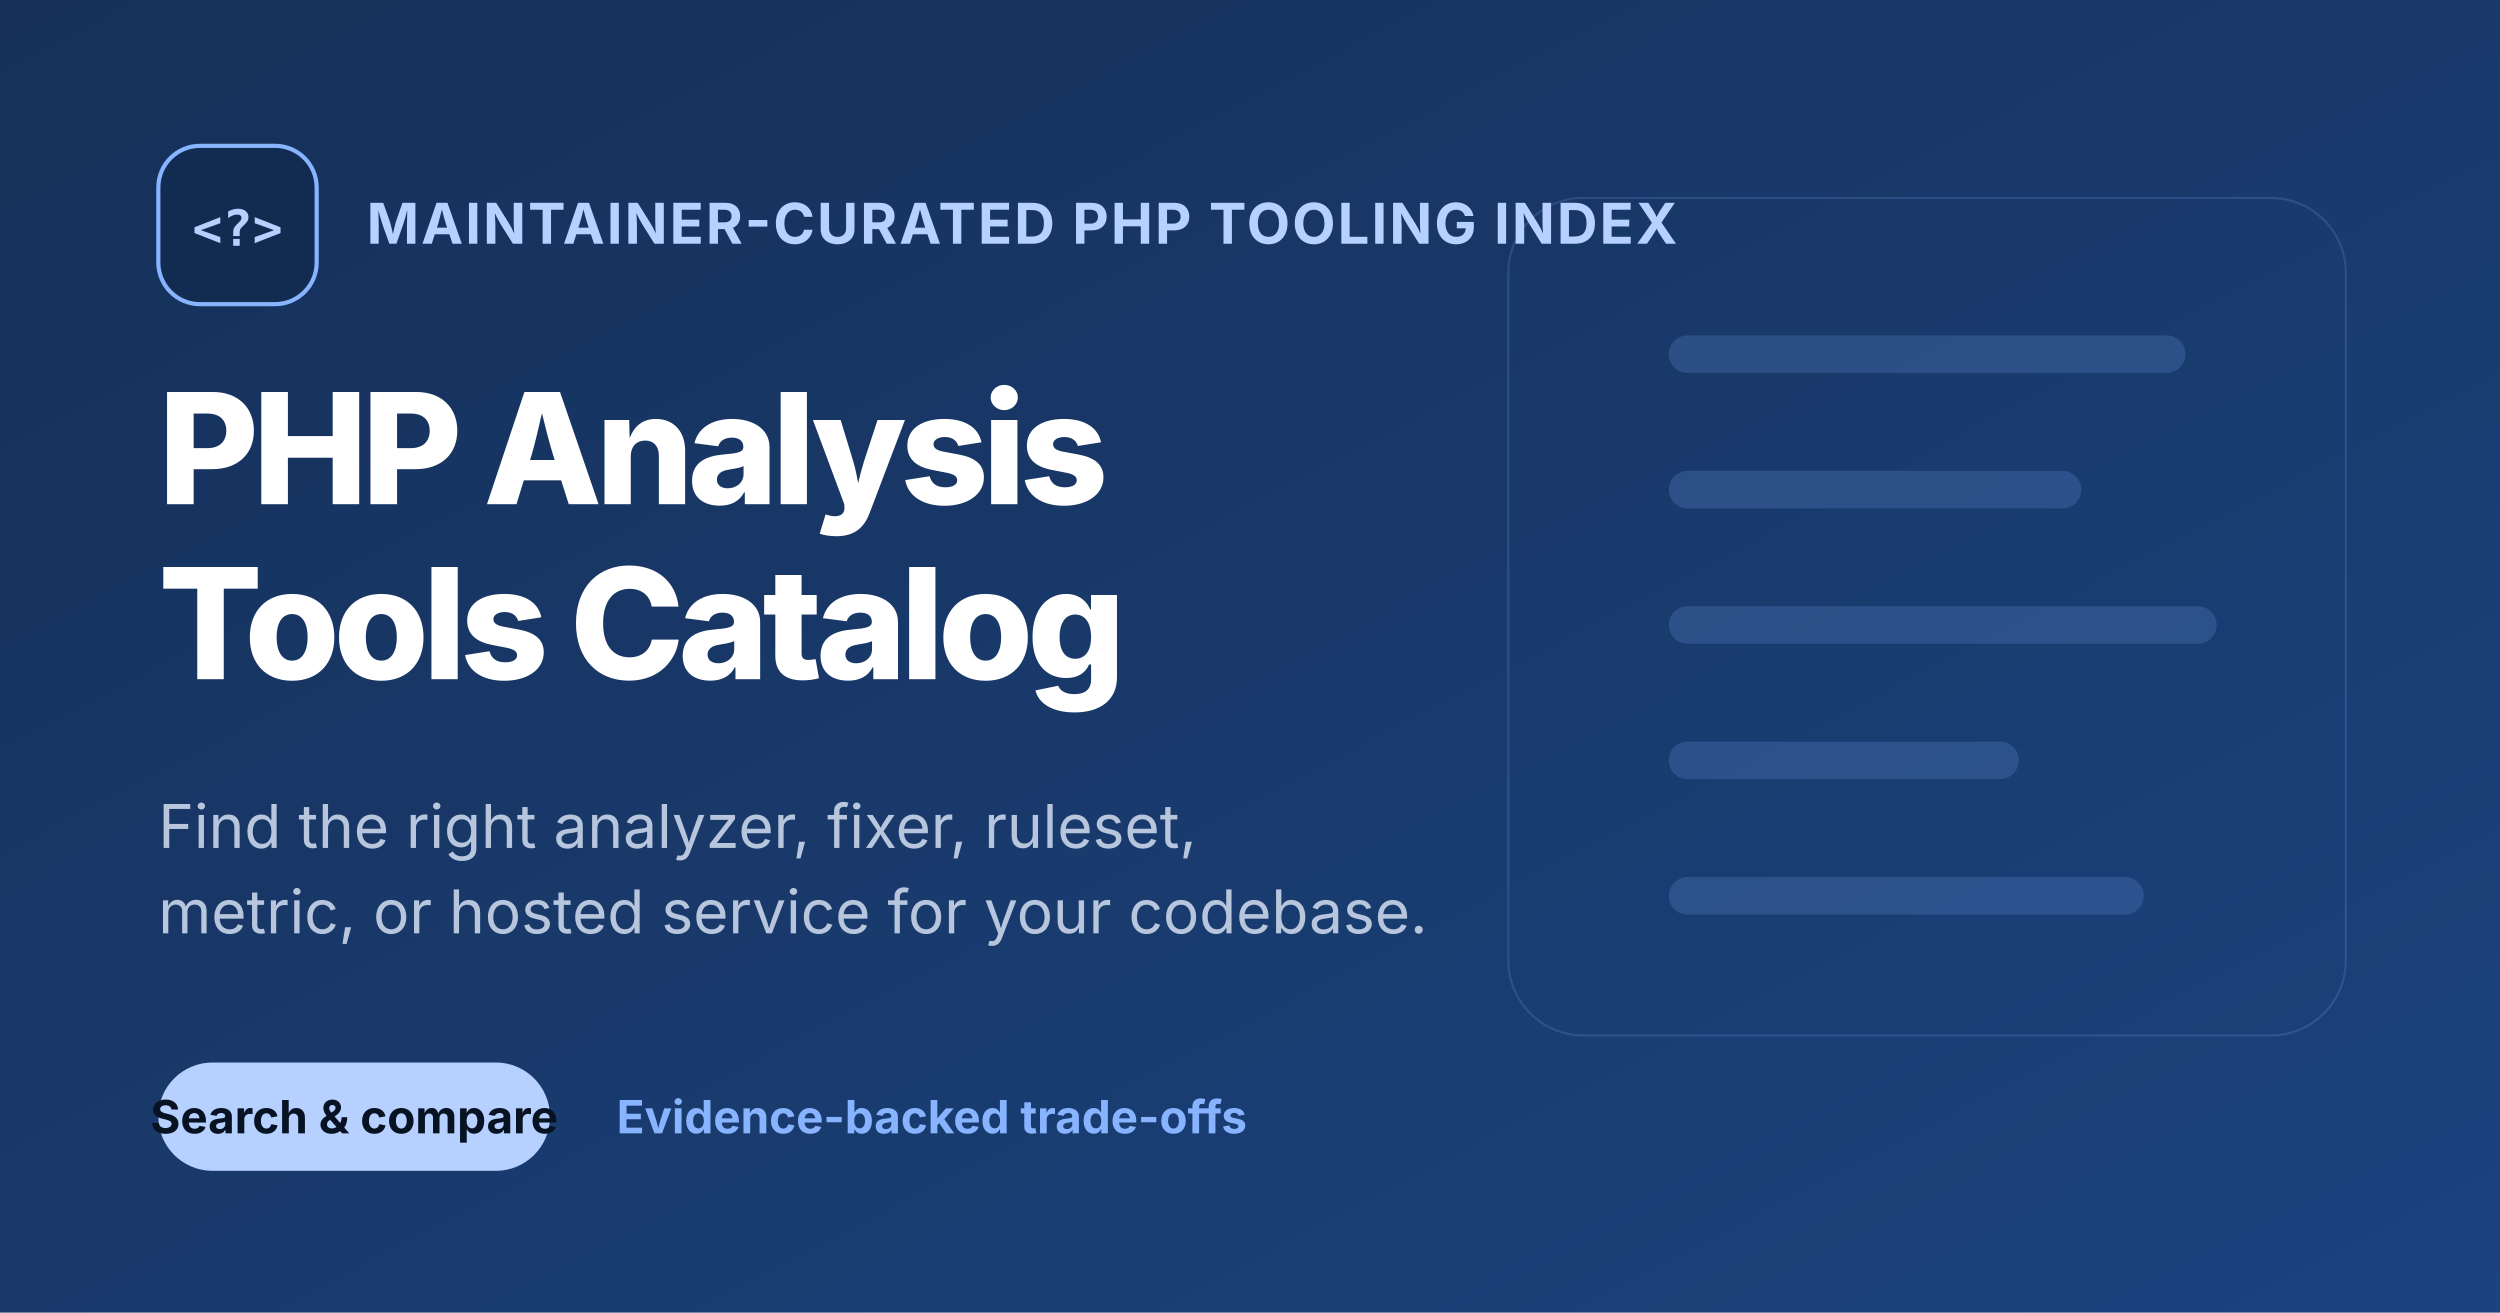
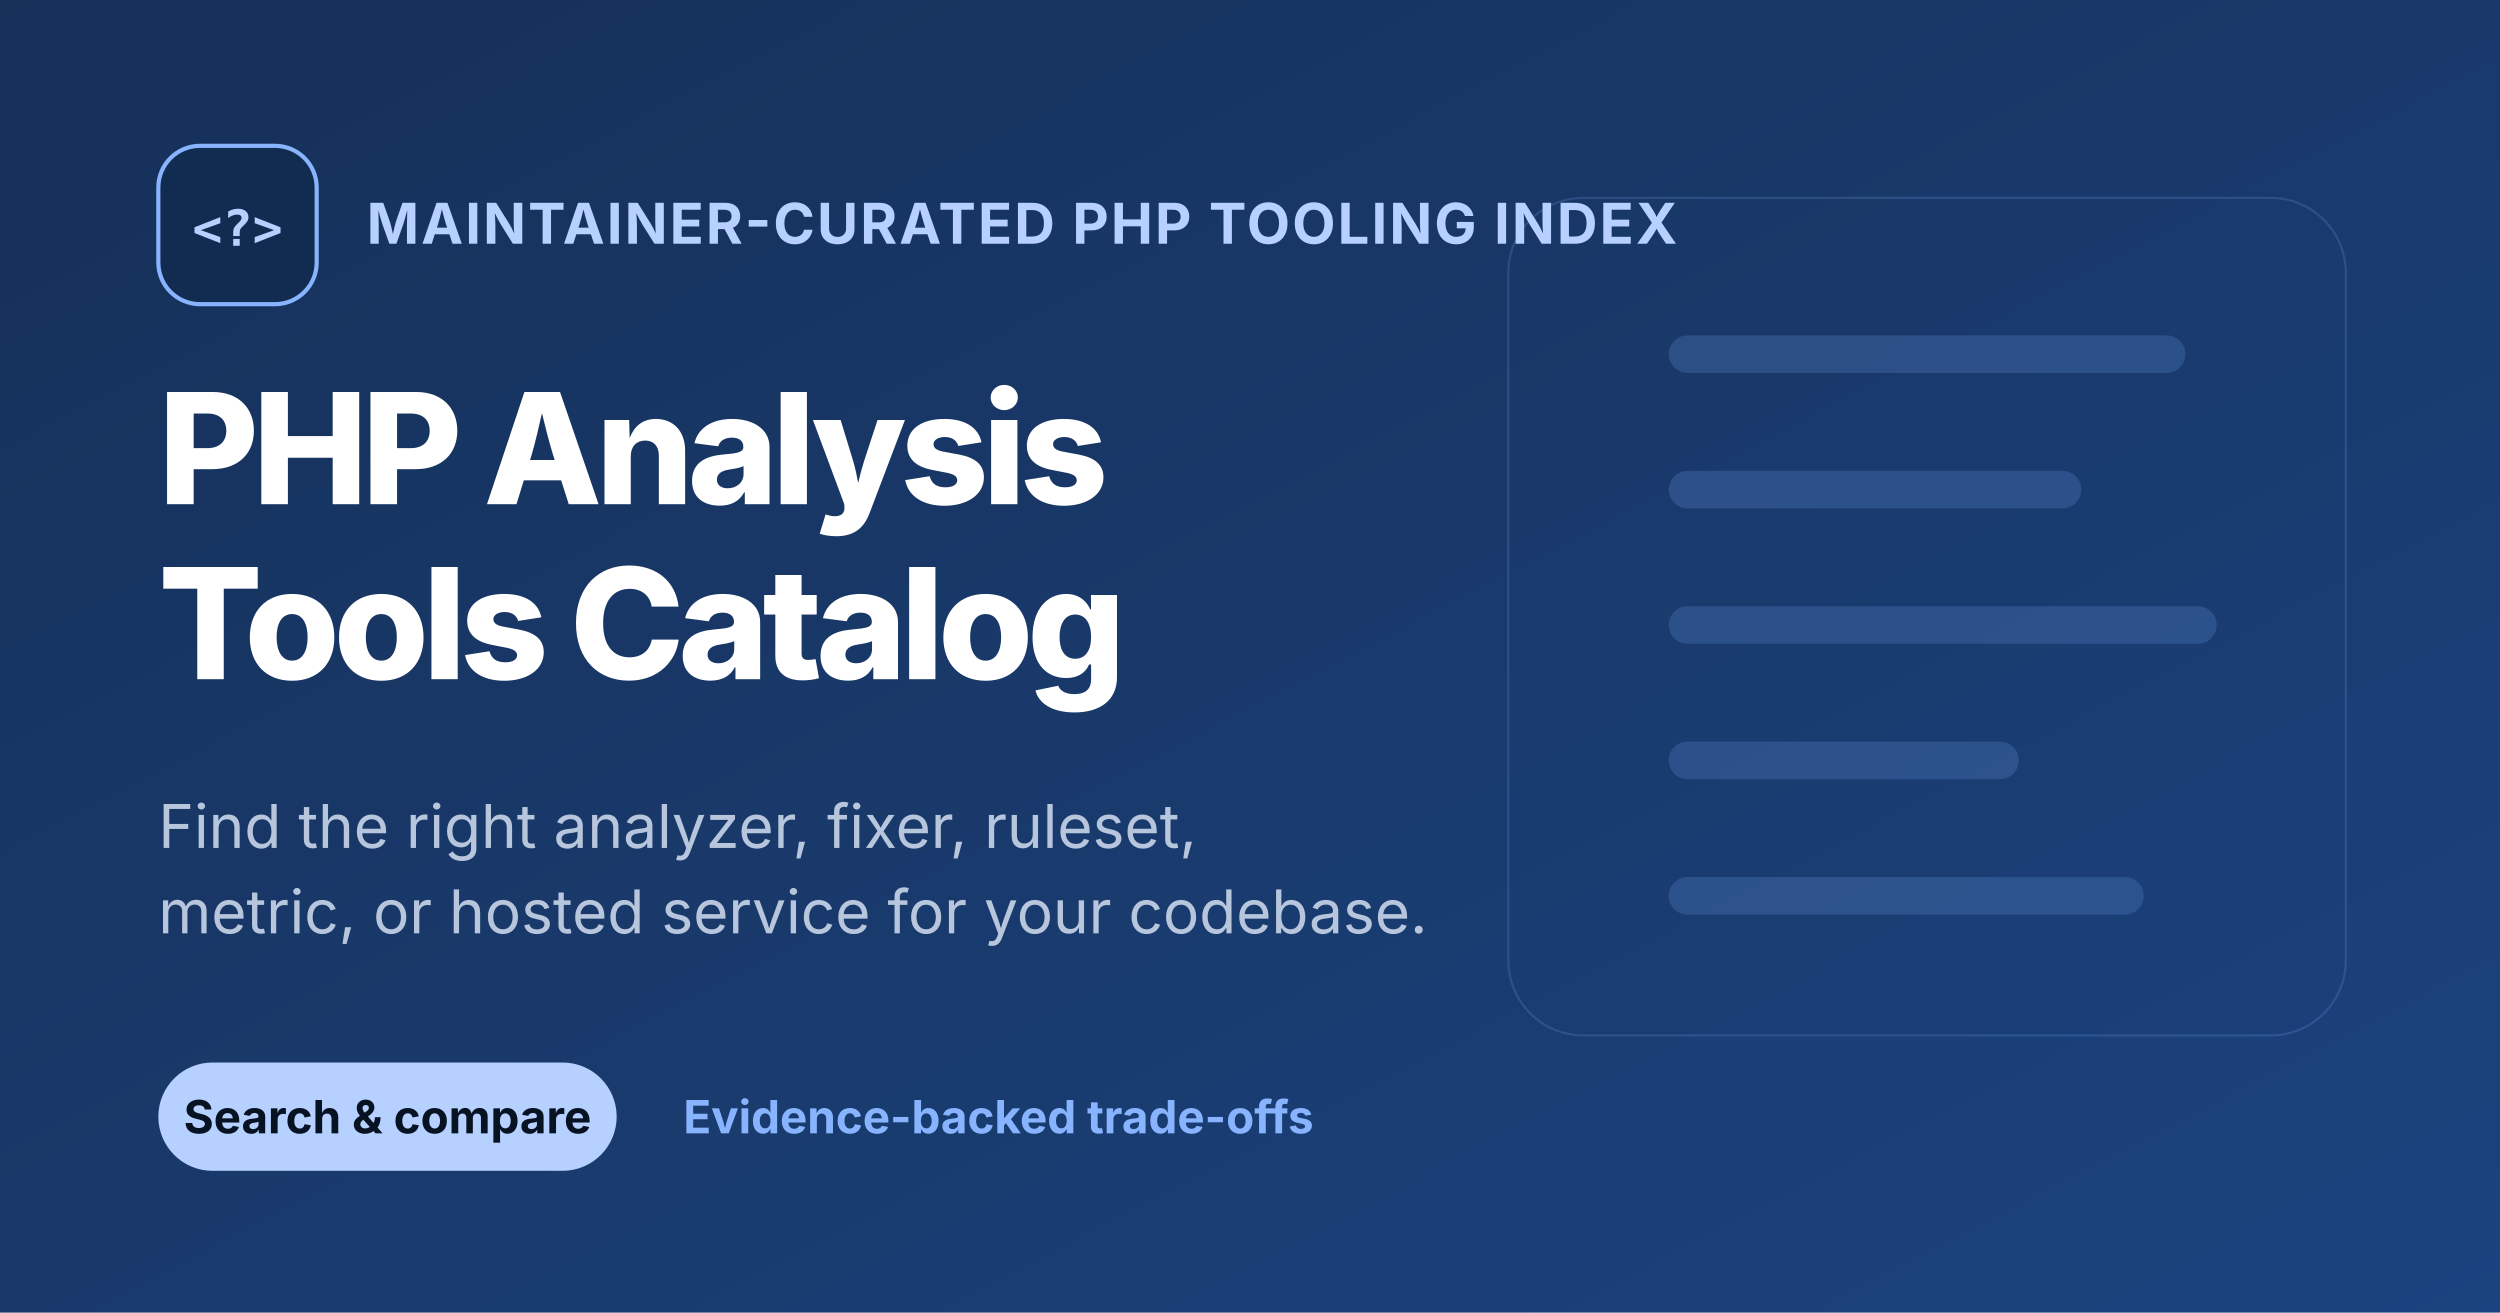
<svg xmlns="http://www.w3.org/2000/svg" width="1200" height="630" viewBox="0 0 1200 630" role="img" aria-labelledby="title description">
  <defs>
    <linearGradient id="background" x1="0" y1="0" x2="1" y2="1">
      <stop offset="0" stop-color="#08111f" />
      <stop offset="1" stop-color="#102b55" />
    </linearGradient>
    <radialGradient id="glow" cx="0" cy="0" r="1" gradientTransform="translate(180 70) rotate(35) scale(620 450)">
      <stop stop-color="#397ee8" stop-opacity=".42" />
      <stop offset="1" stop-color="#397ee8" stop-opacity="0" />
    </radialGradient>
  </defs>
  <rect width="1200" height="630" fill="url(#background)" />
  <rect width="1200" height="630" fill="url(#glow)" />
  <g fill="none" stroke="#88b4ff" stroke-opacity=".18">
    <path d="M760 95h330a36 36 0 0 1 36 36v330a36 36 0 0 1-36 36H760a36 36 0 0 1-36-36V131a36 36 0 0 1 36-36Z" />
    <path d="M810 170h230M810 235h180M810 300h245M810 365h150M810 430h210" stroke-width="18" stroke-linecap="round" />
  </g>
  <g font-family="Inter, Segoe UI, Arial, sans-serif">
    <g transform="translate(76 70)">
      <rect width="76" height="76" rx="20" fill="#122b50" stroke="#88b4ff" stroke-width="2" />
      <text x="38" y="48" fill="#b6d0ff" font-family="Consolas, monospace" font-size="24" font-weight="700" text-anchor="middle">&lt;?&gt;</text>
    </g>
    <text x="176" y="117" fill="#b6d0ff" font-size="27" font-weight="700" letter-spacing="1">MAINTAINER-CURATED PHP TOOLING INDEX</text>
    <text x="76" y="242" fill="#ffffff" font-size="74" font-weight="800" letter-spacing="-3">PHP Analysis</text>
    <text x="76" y="326" fill="#ffffff" font-size="74" font-weight="800" letter-spacing="-3">Tools Catalog</text>
    <text x="76" y="407" fill="#b7c6dc" font-size="29">Find the right analyzer, fixer, ruleset,</text>
    <text x="76" y="448" fill="#b7c6dc" font-size="29">metric, or hosted service for your codebase.</text>
    <g transform="translate(76 510)" font-size="22" font-weight="700">
-       <rect width="188" height="52" rx="26" fill="#b6d0ff" />
-       <text x="94" y="34" fill="#071222" text-anchor="middle">Search &amp; compare</text>
-       <text x="220" y="34" fill="#88b4ff">Evidence-backed trade-offs</text>
+       <rect width="220" height="52" rx="26" fill="#b6d0ff" />
+       <text x="110" y="34" fill="#071222" text-anchor="middle">Search &amp; compare</text>
+       <text x="252" y="34" fill="#88b4ff">Evidence-backed trade-offs</text>
    </g>
  </g>
</svg>
